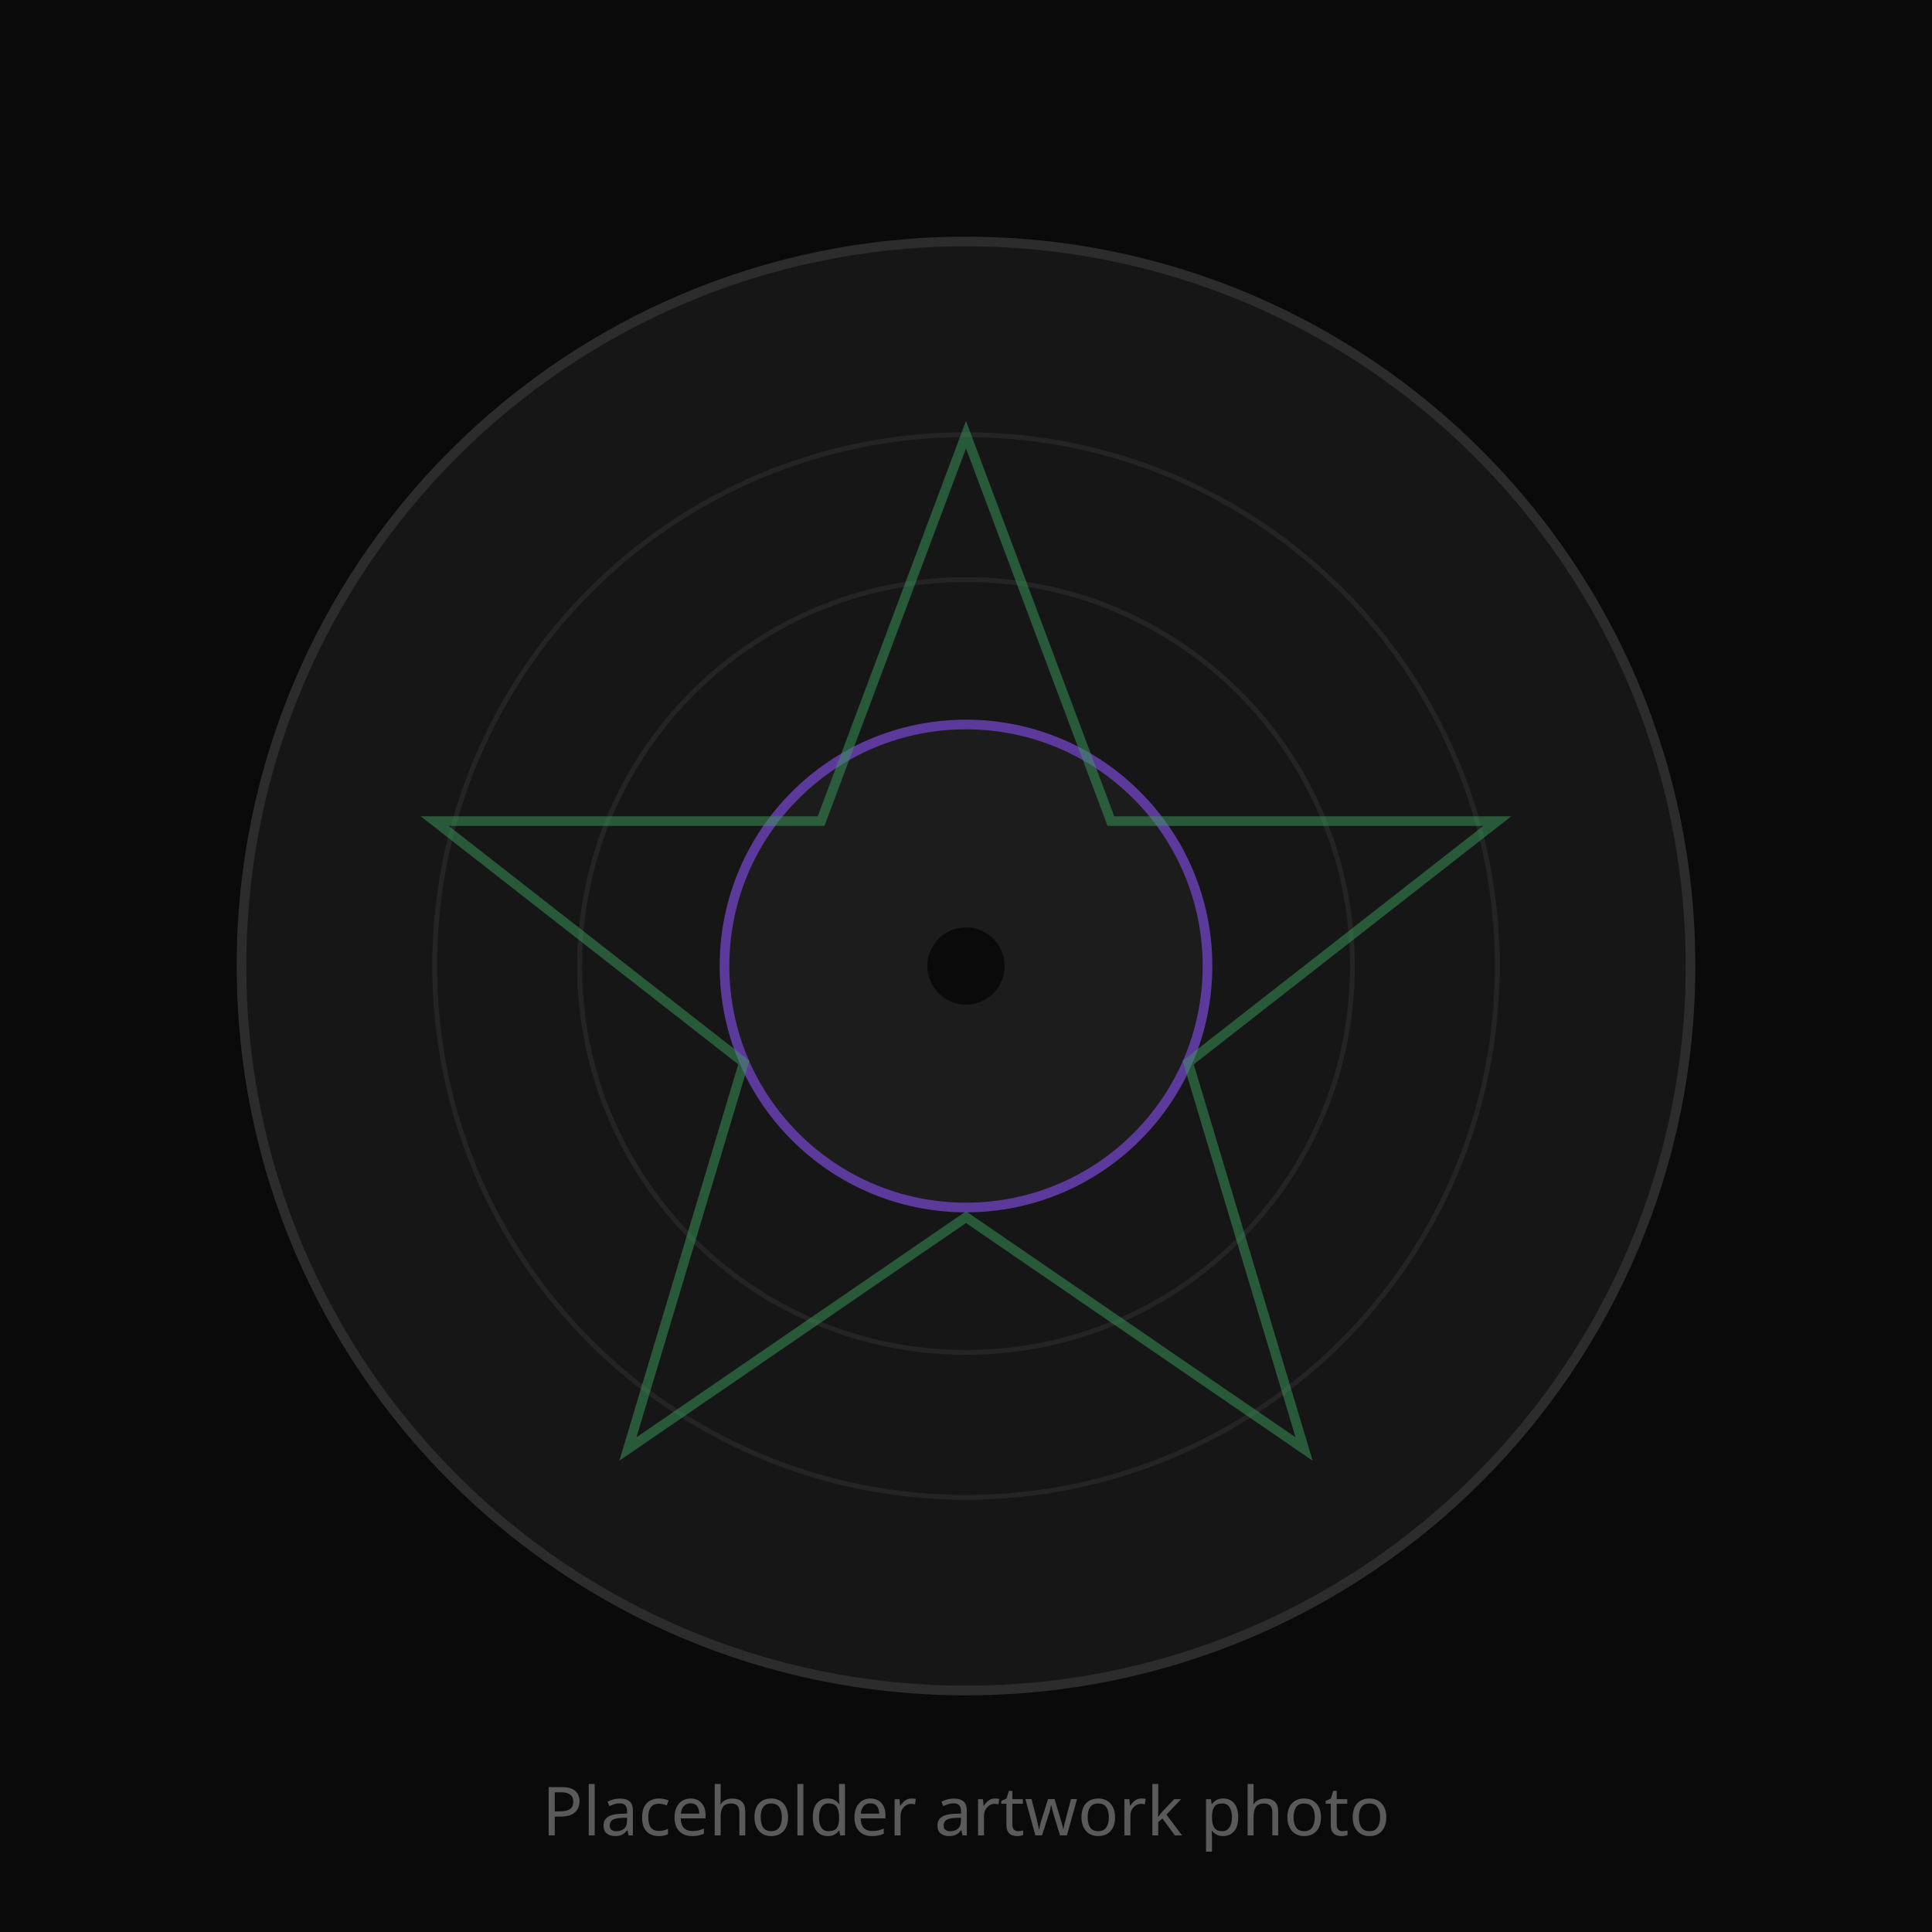
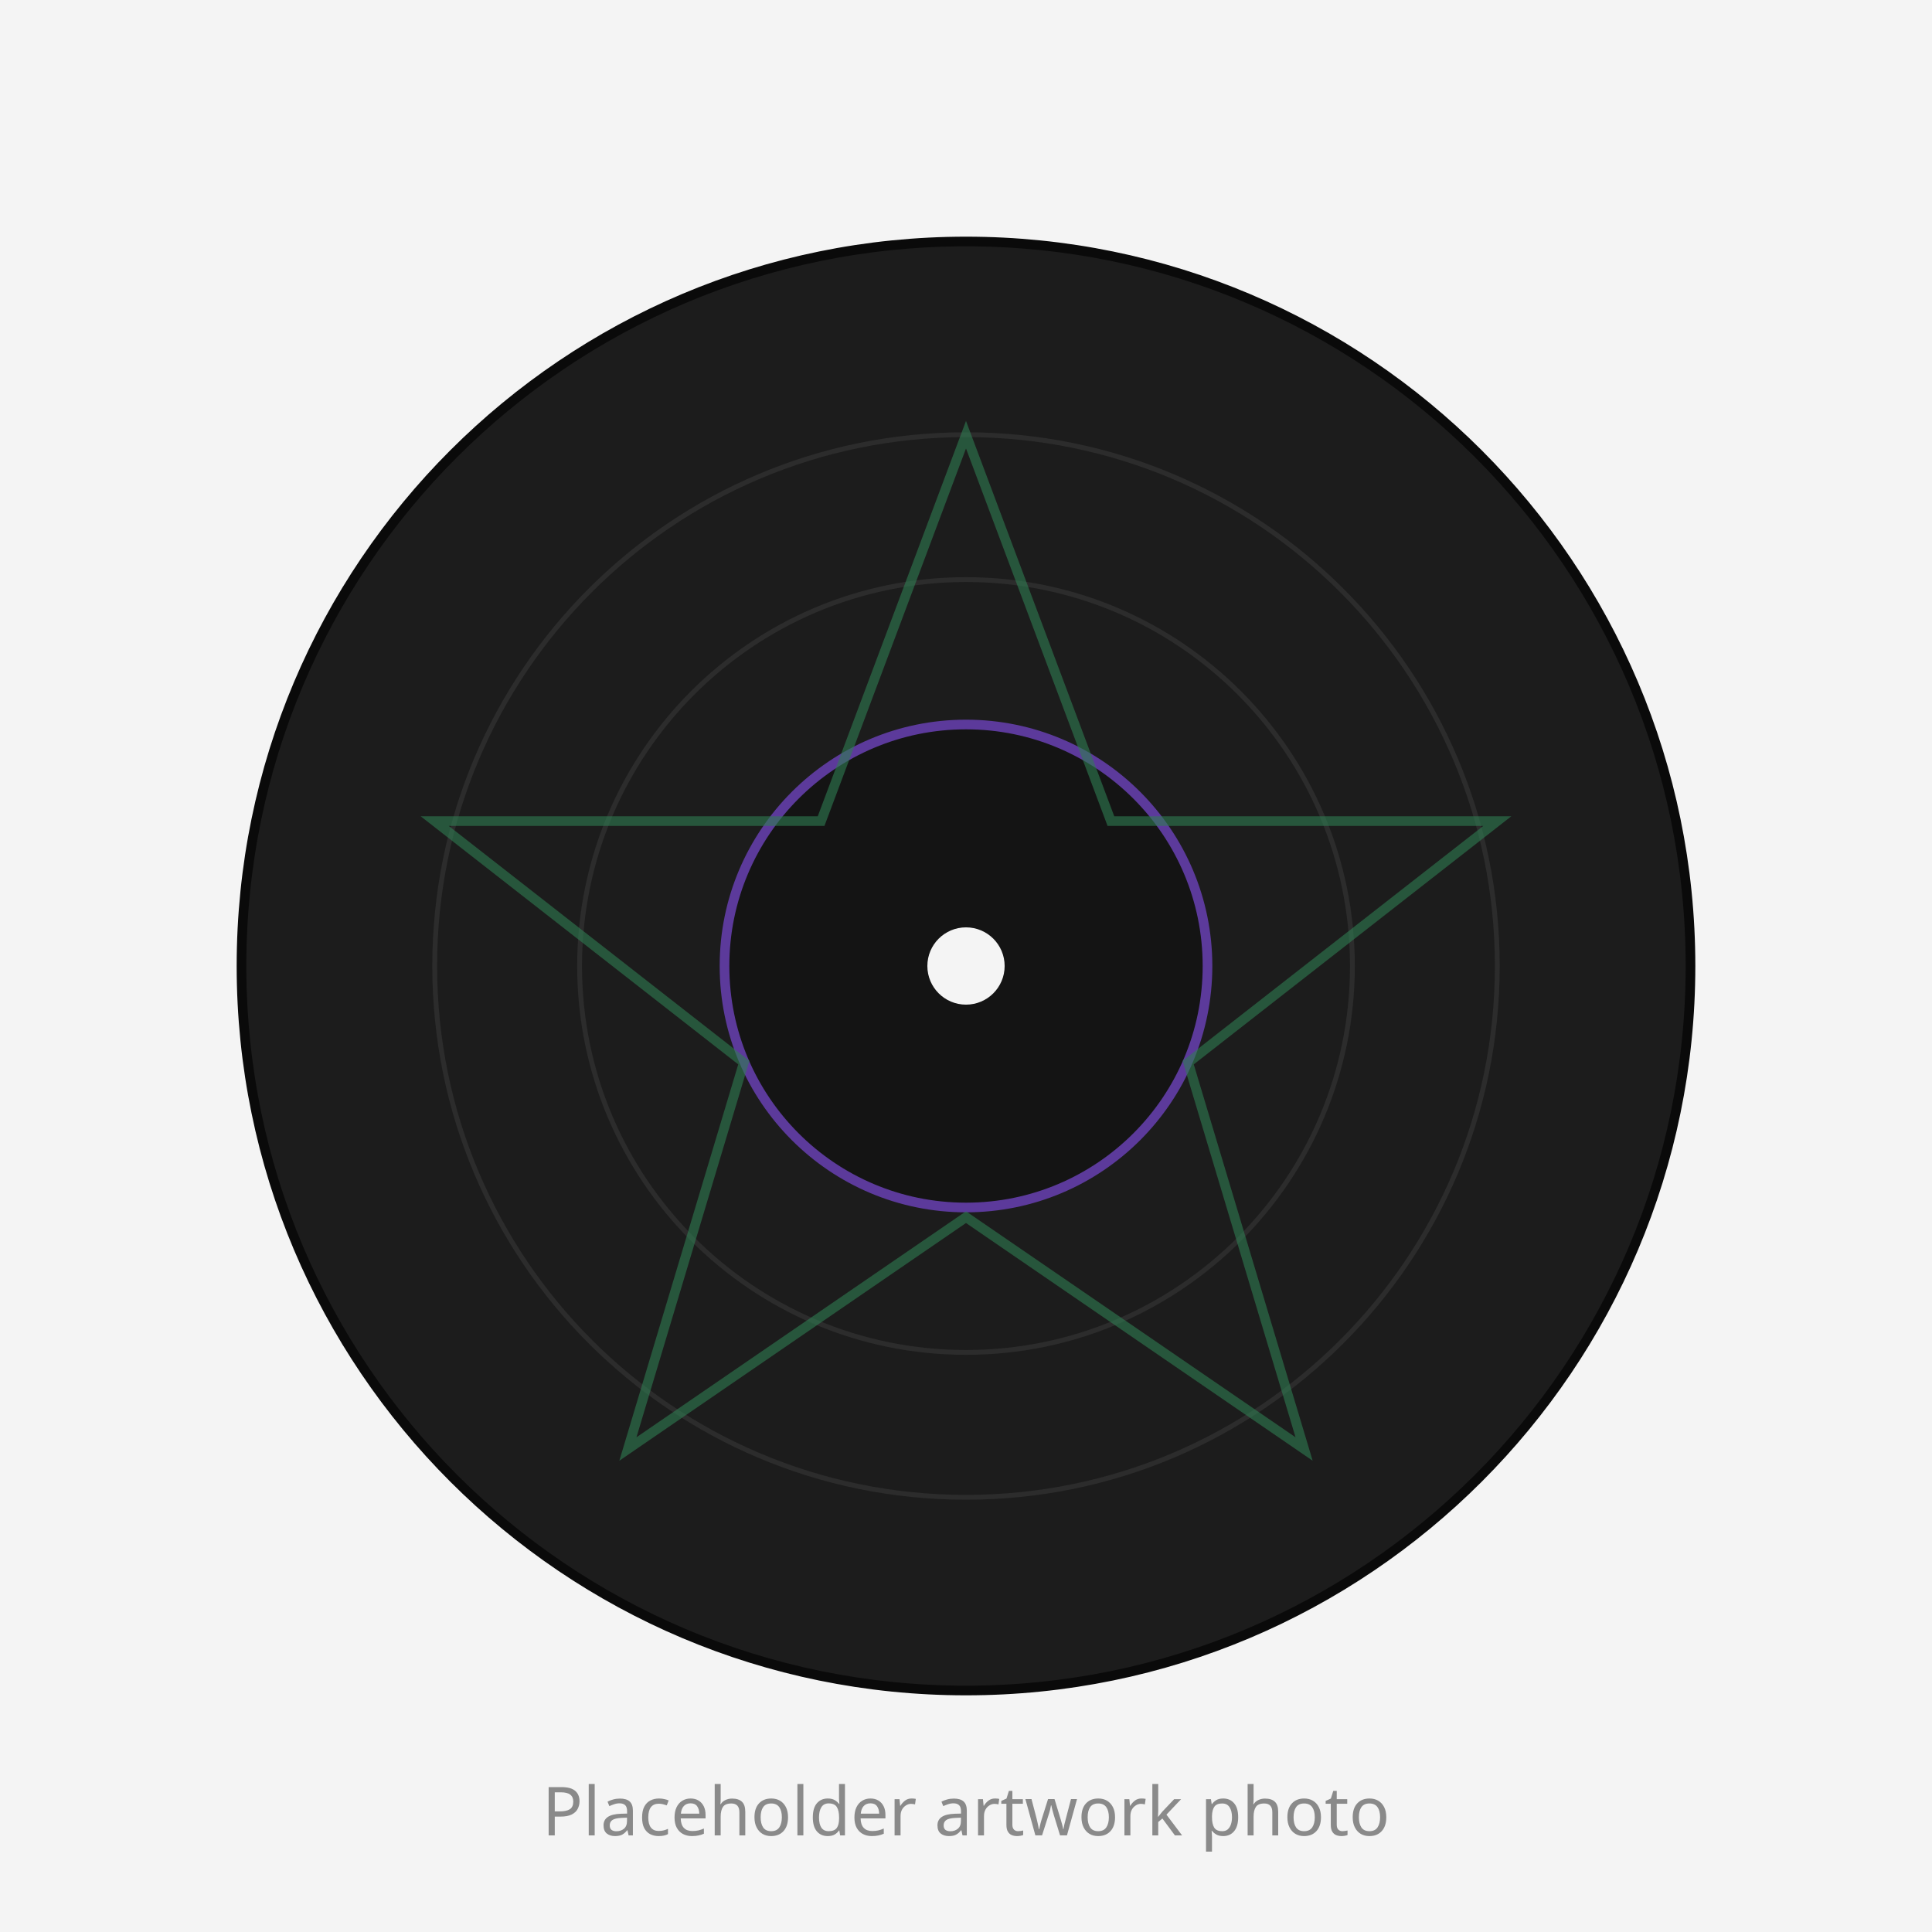
<svg xmlns="http://www.w3.org/2000/svg" viewBox="0 0 400 400">
-   <rect width="400" height="400" fill="#0a0a0a" />
-   <circle cx="200" cy="200" r="150" fill="#161616" stroke="#2c2c2c" stroke-width="2" />
-   <circle cx="200" cy="200" r="110" fill="none" stroke="#242424" stroke-width="1" />
-   <circle cx="200" cy="200" r="80" fill="none" stroke="#242424" stroke-width="1" />
-   <circle cx="200" cy="200" r="50" fill="#1c1c1c" stroke="#5c3a9b" stroke-width="2" />
-   <circle cx="200" cy="200" r="8" fill="#0a0a0a" />
-   <path d="M200 90 L230 170 L310 170 L246 220 L270 300 L200 252 L130 300 L154 220 L90 170 L170 170 Z" fill="none" stroke="#3a9b5c" stroke-width="2" opacity="0.5" />
-   <text x="200" y="380" text-anchor="middle" fill="#5a5a5a" font-family="sans-serif" font-size="14">Placeholder artwork photo</text>
+   <rect width="400" height="400" fill="#f4f4f4" />
+   <circle cx="200" cy="200" r="150" fill="#1c1c1c" stroke="#0a0a0a" stroke-width="2" />
+   <circle cx="200" cy="200" r="110" fill="none" stroke="#2c2c2c" stroke-width="1" />
+   <circle cx="200" cy="200" r="80" fill="none" stroke="#2c2c2c" stroke-width="1" />
+   <circle cx="200" cy="200" r="50" fill="#141414" stroke="#5c3a9b" stroke-width="2" />
+   <circle cx="200" cy="200" r="8" fill="#f4f4f4" />
+   <path d="M200 90 L230 170 L310 170 L246 220 L270 300 L200 252 L130 300 L154 220 L90 170 L170 170 Z" fill="none" stroke="#2f7d52" stroke-width="2" opacity="0.6" />
+   <text x="200" y="380" text-anchor="middle" fill="#8a8a8a" font-family="sans-serif" font-size="14">Placeholder artwork photo</text>
</svg>
